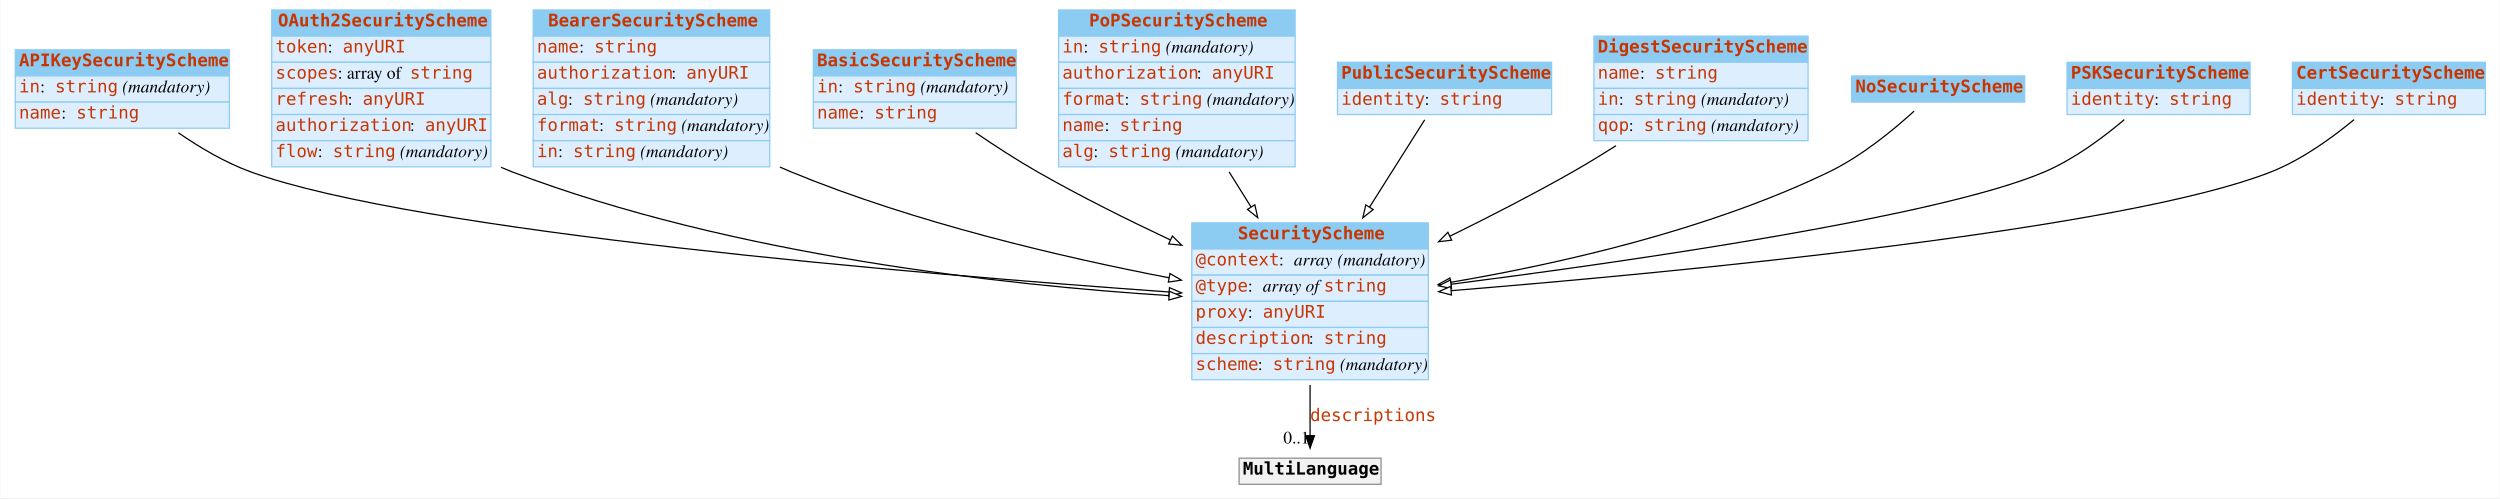
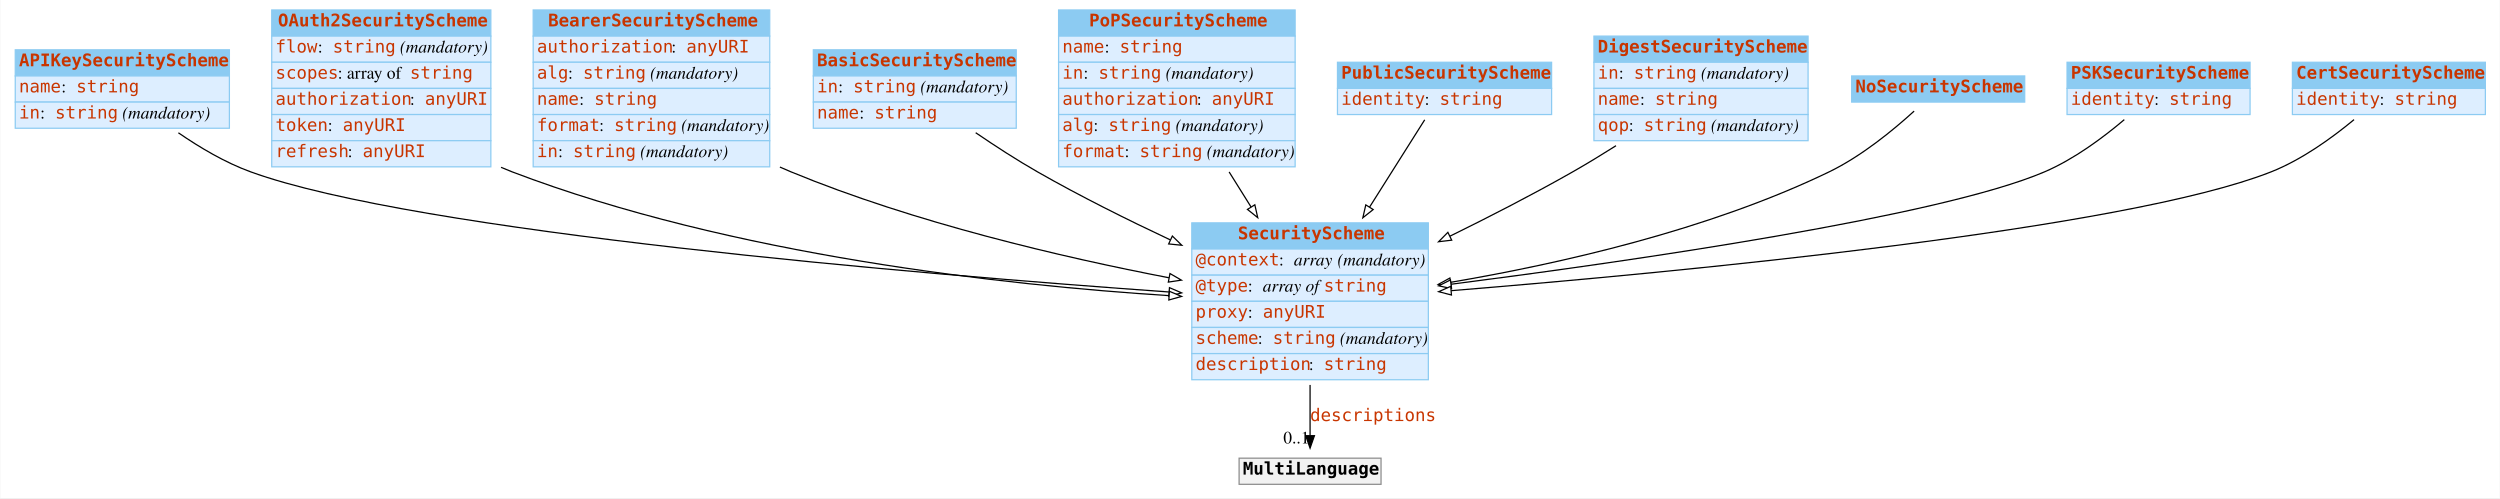
<svg xmlns="http://www.w3.org/2000/svg" width="2008pt" height="400pt" viewBox="0.00 0.00 2007.50 400.00">
  <g id="graph0" class="graph" transform="scale(1 1) rotate(0) translate(4 396)">
    <polygon fill="#ffffff" stroke="transparent" points="-4,4 -4,-396 2003.5,-396 2003.5,4 -4,4" />
    <g id="node1" class="node">
      <polygon fill="#8ccbf2" stroke="transparent" points="8,-335 8,-356 180,-356 180,-335 8,-335" />
      <polygon fill="none" stroke="#8ccbf2" points="8,-335 8,-356 180,-356 180,-335 8,-335" />
      <text text-anchor="start" x="11" y="-342.8" font-family="mono" font-weight="bold" font-size="14.00" fill="#c83500">APIKeySecurityScheme</text>
      <polygon fill="#ddeeff" stroke="transparent" points="8,-314 8,-335 180,-335 180,-314 8,-314" />
      <polygon fill="none" stroke="#8ccbf2" points="8,-314 8,-335 180,-335 180,-314 8,-314" />
-       <text text-anchor="start" x="11" y="-321.8" font-family="mono" font-size="14.00" fill="#c83500">in</text>
-       <text text-anchor="start" x="28" y="-321.8" font-family="Times,serif" font-size="14.00" fill="#000000"> : </text>
-       <text text-anchor="start" x="40" y="-321.8" font-family="mono" font-size="14.00" fill="#c83500">string</text>
-       <text text-anchor="start" x="90" y="-321.8" font-family="Times,serif" font-size="14.00" fill="#000000"> </text>
-       <text text-anchor="start" x="94" y="-321.8" font-family="Times,serif" font-style="italic" font-size="14.00" fill="#000000">(mandatory)</text>
+       <text text-anchor="start" x="11" y="-321.8" font-family="mono" font-size="14.00" fill="#c83500">name</text>
+       <text text-anchor="start" x="45" y="-321.8" font-family="Times,serif" font-size="14.00" fill="#000000"> : </text>
+       <text text-anchor="start" x="57" y="-321.8" font-family="mono" font-size="14.00" fill="#c83500">string</text>
      <polygon fill="#ddeeff" stroke="transparent" points="8,-293 8,-314 180,-314 180,-293 8,-293" />
      <polygon fill="none" stroke="#8ccbf2" points="8,-293 8,-314 180,-314 180,-293 8,-293" />
-       <text text-anchor="start" x="11" y="-300.8" font-family="mono" font-size="14.00" fill="#c83500">name</text>
-       <text text-anchor="start" x="45" y="-300.8" font-family="Times,serif" font-size="14.00" fill="#000000"> : </text>
-       <text text-anchor="start" x="57" y="-300.8" font-family="mono" font-size="14.00" fill="#c83500">string</text>
+       <text text-anchor="start" x="11" y="-300.8" font-family="mono" font-size="14.00" fill="#c83500">in</text>
+       <text text-anchor="start" x="28" y="-300.8" font-family="Times,serif" font-size="14.00" fill="#000000"> : </text>
+       <text text-anchor="start" x="40" y="-300.8" font-family="mono" font-size="14.00" fill="#c83500">string</text>
+       <text text-anchor="start" x="90" y="-300.8" font-family="Times,serif" font-size="14.00" fill="#000000"> </text>
+       <text text-anchor="start" x="94" y="-300.8" font-family="Times,serif" font-style="italic" font-size="14.00" fill="#000000">(mandatory)</text>
    </g>
    <g id="node3" class="node">
      <polygon fill="#8ccbf2" stroke="transparent" points="953,-196 953,-217 1143,-217 1143,-196 953,-196" />
      <polygon fill="none" stroke="#8ccbf2" points="953,-196 953,-217 1143,-217 1143,-196 953,-196" />
      <text text-anchor="start" x="990" y="-203.8" font-family="mono" font-weight="bold" font-size="14.00" fill="#c83500">SecurityScheme</text>
      <polygon fill="#ddeeff" stroke="transparent" points="953,-175 953,-196 1143,-196 1143,-175 953,-175" />
      <polygon fill="none" stroke="#8ccbf2" points="953,-175 953,-196 1143,-196 1143,-175 953,-175" />
      <text text-anchor="start" x="956" y="-182.8" font-family="mono" font-size="14.00" fill="#c83500">@context</text>
      <text text-anchor="start" x="1023" y="-182.8" font-family="Times,serif" font-size="14.00" fill="#000000"> : </text>
      <text text-anchor="start" x="1035" y="-182.8" font-family="Times,serif" font-style="italic" font-size="14.00" fill="#000000">array</text>
      <text text-anchor="start" x="1066" y="-182.8" font-family="Times,serif" font-size="14.00" fill="#000000"> </text>
      <text text-anchor="start" x="1070" y="-182.8" font-family="Times,serif" font-style="italic" font-size="14.00" fill="#000000">(mandatory)</text>
      <polygon fill="#ddeeff" stroke="transparent" points="953,-154 953,-175 1143,-175 1143,-154 953,-154" />
      <polygon fill="none" stroke="#8ccbf2" points="953,-154 953,-175 1143,-175 1143,-154 953,-154" />
      <text text-anchor="start" x="956" y="-161.8" font-family="mono" font-size="14.00" fill="#c83500">@type</text>
      <text text-anchor="start" x="998" y="-161.8" font-family="Times,serif" font-size="14.00" fill="#000000"> : </text>
      <text text-anchor="start" x="1010" y="-161.8" font-family="Times,serif" font-style="italic" font-size="14.00" fill="#000000">array of </text>
      <text text-anchor="start" x="1059" y="-161.8" font-family="mono" font-size="14.00" fill="#c83500">string</text>
      <polygon fill="#ddeeff" stroke="transparent" points="953,-133 953,-154 1143,-154 1143,-133 953,-133" />
      <polygon fill="none" stroke="#8ccbf2" points="953,-133 953,-154 1143,-154 1143,-133 953,-133" />
      <text text-anchor="start" x="956" y="-140.8" font-family="mono" font-size="14.00" fill="#c83500">proxy</text>
      <text text-anchor="start" x="998" y="-140.8" font-family="Times,serif" font-size="14.00" fill="#000000"> : </text>
      <text text-anchor="start" x="1010" y="-140.8" font-family="mono" font-size="14.00" fill="#c83500">anyURI</text>
      <polygon fill="#ddeeff" stroke="transparent" points="953,-112 953,-133 1143,-133 1143,-112 953,-112" />
      <polygon fill="none" stroke="#8ccbf2" points="953,-112 953,-133 1143,-133 1143,-112 953,-112" />
-       <text text-anchor="start" x="956" y="-119.8" font-family="mono" font-size="14.00" fill="#c83500">description</text>
-       <text text-anchor="start" x="1047" y="-119.8" font-family="Times,serif" font-size="14.00" fill="#000000"> : </text>
-       <text text-anchor="start" x="1059" y="-119.8" font-family="mono" font-size="14.00" fill="#c83500">string</text>
+       <text text-anchor="start" x="956" y="-119.8" font-family="mono" font-size="14.00" fill="#c83500">scheme</text>
+       <text text-anchor="start" x="1006" y="-119.8" font-family="Times,serif" font-size="14.00" fill="#000000"> : </text>
+       <text text-anchor="start" x="1018" y="-119.8" font-family="mono" font-size="14.00" fill="#c83500">string</text>
+       <text text-anchor="start" x="1068" y="-119.8" font-family="Times,serif" font-size="14.00" fill="#000000"> </text>
+       <text text-anchor="start" x="1072" y="-119.8" font-family="Times,serif" font-style="italic" font-size="14.00" fill="#000000">(mandatory)</text>
      <polygon fill="#ddeeff" stroke="transparent" points="953,-91 953,-112 1143,-112 1143,-91 953,-91" />
      <polygon fill="none" stroke="#8ccbf2" points="953,-91 953,-112 1143,-112 1143,-91 953,-91" />
-       <text text-anchor="start" x="956" y="-98.8" font-family="mono" font-size="14.00" fill="#c83500">scheme</text>
-       <text text-anchor="start" x="1006" y="-98.8" font-family="Times,serif" font-size="14.00" fill="#000000"> : </text>
-       <text text-anchor="start" x="1018" y="-98.8" font-family="mono" font-size="14.00" fill="#c83500">string</text>
-       <text text-anchor="start" x="1068" y="-98.8" font-family="Times,serif" font-size="14.00" fill="#000000"> </text>
-       <text text-anchor="start" x="1072" y="-98.8" font-family="Times,serif" font-style="italic" font-size="14.00" fill="#000000">(mandatory)</text>
-     </g>
-     <g id="edge3" class="edge">
+       <text text-anchor="start" x="956" y="-98.8" font-family="mono" font-size="14.00" fill="#c83500">description</text>
+       <text text-anchor="start" x="1047" y="-98.8" font-family="Times,serif" font-size="14.00" fill="#000000"> : </text>
+       <text text-anchor="start" x="1059" y="-98.8" font-family="mono" font-size="14.00" fill="#c83500">string</text>
+     </g>
+     <g id="edge4" class="edge">
      <path fill="none" stroke="#000000" d="M139.033,-289.339C156.25,-277.473 176.654,-265.408 197,-258 330.003,-209.577 735.099,-175.701 934.577,-161.484" />
      <polygon fill="#ffffff" stroke="#000000" points="935.065,-164.958 944.793,-160.761 934.571,-157.976 935.065,-164.958" />
    </g>
    <g id="node2" class="node">
      <polygon fill="#8ccbf2" stroke="transparent" points="214,-367 214,-388 390,-388 390,-367 214,-367" />
      <polygon fill="none" stroke="#8ccbf2" points="214,-367 214,-388 390,-388 390,-367 214,-367" />
      <text text-anchor="start" x="219" y="-374.8" font-family="mono" font-weight="bold" font-size="14.00" fill="#c83500">OAuth2SecurityScheme</text>
      <polygon fill="#ddeeff" stroke="transparent" points="214,-346 214,-367 390,-367 390,-346 214,-346" />
      <polygon fill="none" stroke="#8ccbf2" points="214,-346 214,-367 390,-367 390,-346 214,-346" />
-       <text text-anchor="start" x="217" y="-353.8" font-family="mono" font-size="14.00" fill="#c83500">token</text>
-       <text text-anchor="start" x="259" y="-353.8" font-family="Times,serif" font-size="14.00" fill="#000000"> : </text>
-       <text text-anchor="start" x="271" y="-353.8" font-family="mono" font-size="14.00" fill="#c83500">anyURI</text>
+       <text text-anchor="start" x="217" y="-353.8" font-family="mono" font-size="14.00" fill="#c83500">flow</text>
+       <text text-anchor="start" x="251" y="-353.8" font-family="Times,serif" font-size="14.00" fill="#000000"> : </text>
+       <text text-anchor="start" x="263" y="-353.8" font-family="mono" font-size="14.00" fill="#c83500">string</text>
+       <text text-anchor="start" x="313" y="-353.8" font-family="Times,serif" font-size="14.00" fill="#000000"> </text>
+       <text text-anchor="start" x="317" y="-353.8" font-family="Times,serif" font-style="italic" font-size="14.00" fill="#000000">(mandatory)</text>
      <polygon fill="#ddeeff" stroke="transparent" points="214,-325 214,-346 390,-346 390,-325 214,-325" />
      <polygon fill="none" stroke="#8ccbf2" points="214,-325 214,-346 390,-346 390,-325 214,-325" />
      <text text-anchor="start" x="217" y="-332.8" font-family="mono" font-size="14.00" fill="#c83500">scopes</text>
      <text text-anchor="start" x="267" y="-332.8" font-family="Times,serif" font-size="14.00" fill="#000000"> : array of </text>
      <text text-anchor="start" x="325" y="-332.8" font-family="mono" font-size="14.00" fill="#c83500">string</text>
      <polygon fill="#ddeeff" stroke="transparent" points="214,-304 214,-325 390,-325 390,-304 214,-304" />
      <polygon fill="none" stroke="#8ccbf2" points="214,-304 214,-325 390,-325 390,-304 214,-304" />
-       <text text-anchor="start" x="217" y="-311.8" font-family="mono" font-size="14.00" fill="#c83500">refresh</text>
-       <text text-anchor="start" x="275" y="-311.8" font-family="Times,serif" font-size="14.00" fill="#000000"> : </text>
-       <text text-anchor="start" x="287" y="-311.8" font-family="mono" font-size="14.00" fill="#c83500">anyURI</text>
+       <text text-anchor="start" x="217" y="-311.8" font-family="mono" font-size="14.00" fill="#c83500">authorization</text>
+       <text text-anchor="start" x="325" y="-311.8" font-family="Times,serif" font-size="14.00" fill="#000000"> : </text>
+       <text text-anchor="start" x="337" y="-311.8" font-family="mono" font-size="14.00" fill="#c83500">anyURI</text>
      <polygon fill="#ddeeff" stroke="transparent" points="214,-283 214,-304 390,-304 390,-283 214,-283" />
      <polygon fill="none" stroke="#8ccbf2" points="214,-283 214,-304 390,-304 390,-283 214,-283" />
-       <text text-anchor="start" x="217" y="-290.8" font-family="mono" font-size="14.00" fill="#c83500">authorization</text>
-       <text text-anchor="start" x="325" y="-290.8" font-family="Times,serif" font-size="14.00" fill="#000000"> : </text>
-       <text text-anchor="start" x="337" y="-290.8" font-family="mono" font-size="14.00" fill="#c83500">anyURI</text>
+       <text text-anchor="start" x="217" y="-290.8" font-family="mono" font-size="14.00" fill="#c83500">token</text>
+       <text text-anchor="start" x="259" y="-290.8" font-family="Times,serif" font-size="14.00" fill="#000000"> : </text>
+       <text text-anchor="start" x="271" y="-290.8" font-family="mono" font-size="14.00" fill="#c83500">anyURI</text>
      <polygon fill="#ddeeff" stroke="transparent" points="214,-262 214,-283 390,-283 390,-262 214,-262" />
      <polygon fill="none" stroke="#8ccbf2" points="214,-262 214,-283 390,-283 390,-262 214,-262" />
-       <text text-anchor="start" x="217" y="-269.8" font-family="mono" font-size="14.00" fill="#c83500">flow</text>
-       <text text-anchor="start" x="251" y="-269.8" font-family="Times,serif" font-size="14.00" fill="#000000"> : </text>
-       <text text-anchor="start" x="263" y="-269.8" font-family="mono" font-size="14.00" fill="#c83500">string</text>
-       <text text-anchor="start" x="313" y="-269.8" font-family="Times,serif" font-size="14.00" fill="#000000"> </text>
-       <text text-anchor="start" x="317" y="-269.8" font-family="Times,serif" font-style="italic" font-size="14.00" fill="#000000">(mandatory)</text>
+       <text text-anchor="start" x="217" y="-269.8" font-family="mono" font-size="14.00" fill="#c83500">refresh</text>
+       <text text-anchor="start" x="275" y="-269.8" font-family="Times,serif" font-size="14.00" fill="#000000"> : </text>
+       <text text-anchor="start" x="287" y="-269.8" font-family="mono" font-size="14.00" fill="#c83500">anyURI</text>
    </g>
    <g id="edge9" class="edge">
      <path fill="none" stroke="#000000" d="M398.206,-261.604C401.136,-260.323 404.07,-259.118 407,-258 583.58,-190.646 803.755,-166.907 934.718,-158.544" />
      <polygon fill="#ffffff" stroke="#000000" points="935.005,-162.033 944.769,-157.922 934.572,-155.047 935.005,-162.033" />
    </g>
    <g id="node12" class="node">
      <polygon fill="#f2f2f2" stroke="transparent" points="991,-7 991,-28 1105,-28 1105,-7 991,-7" />
      <polygon fill="none" stroke="#8c8c8c" points="991,-7 991,-28 1105,-28 1105,-7 991,-7" />
      <text text-anchor="start" x="994" y="-14.8" font-family="mono" font-weight="bold" font-size="14.00" fill="#000000">MultiLanguage</text>
    </g>
    <g id="edge1" class="edge">
      <path fill="none" stroke="#000000" d="M1048,-86.797C1048,-72.451 1048,-58.057 1048,-46.171" />
      <polygon fill="#000000" stroke="#000000" points="1051.5,-46.033 1048,-36.033 1044.5,-46.033 1051.5,-46.033" />
      <text text-anchor="start" x="1048" y="-57.8" font-family="mono" font-size="14.00" fill="#c83500">descriptions</text>
      <text text-anchor="middle" x="1037" y="-39.833" font-family="Times,serif" font-size="14.00" fill="#000000">0..1</text>
    </g>
    <g id="node4" class="node">
      <polygon fill="#8ccbf2" stroke="transparent" points="424,-367 424,-388 614,-388 614,-367 424,-367" />
      <polygon fill="none" stroke="#8ccbf2" points="424,-367 424,-388 614,-388 614,-367 424,-367" />
      <text text-anchor="start" x="436" y="-374.8" font-family="mono" font-weight="bold" font-size="14.00" fill="#c83500">BearerSecurityScheme</text>
      <polygon fill="#ddeeff" stroke="transparent" points="424,-346 424,-367 614,-367 614,-346 424,-346" />
      <polygon fill="none" stroke="#8ccbf2" points="424,-346 424,-367 614,-367 614,-346 424,-346" />
-       <text text-anchor="start" x="427" y="-353.8" font-family="mono" font-size="14.00" fill="#c83500">name</text>
-       <text text-anchor="start" x="461" y="-353.8" font-family="Times,serif" font-size="14.00" fill="#000000"> : </text>
-       <text text-anchor="start" x="473" y="-353.8" font-family="mono" font-size="14.00" fill="#c83500">string</text>
+       <text text-anchor="start" x="427" y="-353.8" font-family="mono" font-size="14.00" fill="#c83500">authorization</text>
+       <text text-anchor="start" x="535" y="-353.8" font-family="Times,serif" font-size="14.00" fill="#000000"> : </text>
+       <text text-anchor="start" x="547" y="-353.8" font-family="mono" font-size="14.00" fill="#c83500">anyURI</text>
      <polygon fill="#ddeeff" stroke="transparent" points="424,-325 424,-346 614,-346 614,-325 424,-325" />
      <polygon fill="none" stroke="#8ccbf2" points="424,-325 424,-346 614,-346 614,-325 424,-325" />
-       <text text-anchor="start" x="427" y="-332.8" font-family="mono" font-size="14.00" fill="#c83500">authorization</text>
-       <text text-anchor="start" x="535" y="-332.8" font-family="Times,serif" font-size="14.00" fill="#000000"> : </text>
-       <text text-anchor="start" x="547" y="-332.8" font-family="mono" font-size="14.00" fill="#c83500">anyURI</text>
+       <text text-anchor="start" x="427" y="-332.8" font-family="mono" font-size="14.00" fill="#c83500">alg</text>
+       <text text-anchor="start" x="452" y="-332.8" font-family="Times,serif" font-size="14.00" fill="#000000"> : </text>
+       <text text-anchor="start" x="464" y="-332.8" font-family="mono" font-size="14.00" fill="#c83500">string</text>
+       <text text-anchor="start" x="514" y="-332.8" font-family="Times,serif" font-size="14.00" fill="#000000"> </text>
+       <text text-anchor="start" x="518" y="-332.8" font-family="Times,serif" font-style="italic" font-size="14.00" fill="#000000">(mandatory)</text>
      <polygon fill="#ddeeff" stroke="transparent" points="424,-304 424,-325 614,-325 614,-304 424,-304" />
      <polygon fill="none" stroke="#8ccbf2" points="424,-304 424,-325 614,-325 614,-304 424,-304" />
-       <text text-anchor="start" x="427" y="-311.8" font-family="mono" font-size="14.00" fill="#c83500">alg</text>
-       <text text-anchor="start" x="452" y="-311.8" font-family="Times,serif" font-size="14.00" fill="#000000"> : </text>
-       <text text-anchor="start" x="464" y="-311.8" font-family="mono" font-size="14.00" fill="#c83500">string</text>
-       <text text-anchor="start" x="514" y="-311.8" font-family="Times,serif" font-size="14.00" fill="#000000"> </text>
-       <text text-anchor="start" x="518" y="-311.8" font-family="Times,serif" font-style="italic" font-size="14.00" fill="#000000">(mandatory)</text>
+       <text text-anchor="start" x="427" y="-311.8" font-family="mono" font-size="14.00" fill="#c83500">name</text>
+       <text text-anchor="start" x="461" y="-311.8" font-family="Times,serif" font-size="14.00" fill="#000000"> : </text>
+       <text text-anchor="start" x="473" y="-311.8" font-family="mono" font-size="14.00" fill="#c83500">string</text>
      <polygon fill="#ddeeff" stroke="transparent" points="424,-283 424,-304 614,-304 614,-283 424,-283" />
      <polygon fill="none" stroke="#8ccbf2" points="424,-283 424,-304 614,-304 614,-283 424,-283" />
      <text text-anchor="start" x="427" y="-290.8" font-family="mono" font-size="14.00" fill="#c83500">format</text>
      <text text-anchor="start" x="477" y="-290.8" font-family="Times,serif" font-size="14.00" fill="#000000"> : </text>
      <text text-anchor="start" x="489" y="-290.8" font-family="mono" font-size="14.00" fill="#c83500">string</text>
      <text text-anchor="start" x="539" y="-290.8" font-family="Times,serif" font-size="14.00" fill="#000000"> </text>
      <text text-anchor="start" x="543" y="-290.8" font-family="Times,serif" font-style="italic" font-size="14.00" fill="#000000">(mandatory)</text>
      <polygon fill="#ddeeff" stroke="transparent" points="424,-262 424,-283 614,-283 614,-262 424,-262" />
      <polygon fill="none" stroke="#8ccbf2" points="424,-262 424,-283 614,-283 614,-262 424,-262" />
      <text text-anchor="start" x="427" y="-269.8" font-family="mono" font-size="14.00" fill="#c83500">in</text>
      <text text-anchor="start" x="444" y="-269.8" font-family="Times,serif" font-size="14.00" fill="#000000"> : </text>
      <text text-anchor="start" x="456" y="-269.8" font-family="mono" font-size="14.00" fill="#c83500">string</text>
      <text text-anchor="start" x="506" y="-269.8" font-family="Times,serif" font-size="14.00" fill="#000000"> </text>
      <text text-anchor="start" x="510" y="-269.8" font-family="Times,serif" font-style="italic" font-size="14.00" fill="#000000">(mandatory)</text>
    </g>
-     <g id="edge4" class="edge">
+     <g id="edge10" class="edge">
      <path fill="none" stroke="#000000" d="M622.172,-261.826C625.122,-260.49 628.068,-259.211 631,-258 730.004,-217.1 849.111,-189.366 934.637,-172.893" />
      <polygon fill="#ffffff" stroke="#000000" points="935.466,-176.299 944.634,-170.99 934.156,-169.422 935.466,-176.299" />
    </g>
    <g id="node5" class="node">
      <polygon fill="#8ccbf2" stroke="transparent" points="649,-335 649,-356 812,-356 812,-335 649,-335" />
      <polygon fill="none" stroke="#8ccbf2" points="649,-335 649,-356 812,-356 812,-335 649,-335" />
      <text text-anchor="start" x="652" y="-342.8" font-family="mono" font-weight="bold" font-size="14.00" fill="#c83500">BasicSecurityScheme</text>
      <polygon fill="#ddeeff" stroke="transparent" points="649,-314 649,-335 812,-335 812,-314 649,-314" />
      <polygon fill="none" stroke="#8ccbf2" points="649,-314 649,-335 812,-335 812,-314 649,-314" />
      <text text-anchor="start" x="652" y="-321.8" font-family="mono" font-size="14.00" fill="#c83500">in</text>
      <text text-anchor="start" x="669" y="-321.8" font-family="Times,serif" font-size="14.00" fill="#000000"> : </text>
      <text text-anchor="start" x="681" y="-321.8" font-family="mono" font-size="14.00" fill="#c83500">string</text>
      <text text-anchor="start" x="731" y="-321.8" font-family="Times,serif" font-size="14.00" fill="#000000"> </text>
      <text text-anchor="start" x="735" y="-321.8" font-family="Times,serif" font-style="italic" font-size="14.00" fill="#000000">(mandatory)</text>
      <polygon fill="#ddeeff" stroke="transparent" points="649,-293 649,-314 812,-314 812,-293 649,-293" />
      <polygon fill="none" stroke="#8ccbf2" points="649,-293 649,-314 812,-314 812,-293 649,-293" />
      <text text-anchor="start" x="652" y="-300.8" font-family="mono" font-size="14.00" fill="#c83500">name</text>
      <text text-anchor="start" x="686" y="-300.8" font-family="Times,serif" font-size="14.00" fill="#000000"> : </text>
      <text text-anchor="start" x="698" y="-300.8" font-family="mono" font-size="14.00" fill="#c83500">string</text>
    </g>
-     <g id="edge10" class="edge">
+     <g id="edge11" class="edge">
      <path fill="none" stroke="#000000" d="M779.422,-289.403C794.974,-278.791 812.423,-267.473 829,-258 862.882,-238.638 900.947,-219.66 935.721,-203.326" />
      <polygon fill="#ffffff" stroke="#000000" points="937.38,-206.415 944.96,-199.013 934.418,-200.072 937.38,-206.415" />
    </g>
    <g id="node6" class="node">
      <polygon fill="#8ccbf2" stroke="transparent" points="846,-367 846,-388 1036,-388 1036,-367 846,-367" />
      <polygon fill="none" stroke="#8ccbf2" points="846,-367 846,-388 1036,-388 1036,-367 846,-367" />
      <text text-anchor="start" x="870.5" y="-374.8" font-family="mono" font-weight="bold" font-size="14.00" fill="#c83500">PoPSecurityScheme</text>
      <polygon fill="#ddeeff" stroke="transparent" points="846,-346 846,-367 1036,-367 1036,-346 846,-346" />
      <polygon fill="none" stroke="#8ccbf2" points="846,-346 846,-367 1036,-367 1036,-346 846,-346" />
-       <text text-anchor="start" x="849" y="-353.8" font-family="mono" font-size="14.00" fill="#c83500">in</text>
-       <text text-anchor="start" x="866" y="-353.8" font-family="Times,serif" font-size="14.00" fill="#000000"> : </text>
-       <text text-anchor="start" x="878" y="-353.8" font-family="mono" font-size="14.00" fill="#c83500">string</text>
-       <text text-anchor="start" x="928" y="-353.8" font-family="Times,serif" font-size="14.00" fill="#000000"> </text>
-       <text text-anchor="start" x="932" y="-353.8" font-family="Times,serif" font-style="italic" font-size="14.00" fill="#000000">(mandatory)</text>
+       <text text-anchor="start" x="849" y="-353.8" font-family="mono" font-size="14.00" fill="#c83500">name</text>
+       <text text-anchor="start" x="883" y="-353.8" font-family="Times,serif" font-size="14.00" fill="#000000"> : </text>
+       <text text-anchor="start" x="895" y="-353.8" font-family="mono" font-size="14.00" fill="#c83500">string</text>
      <polygon fill="#ddeeff" stroke="transparent" points="846,-325 846,-346 1036,-346 1036,-325 846,-325" />
      <polygon fill="none" stroke="#8ccbf2" points="846,-325 846,-346 1036,-346 1036,-325 846,-325" />
-       <text text-anchor="start" x="849" y="-332.8" font-family="mono" font-size="14.00" fill="#c83500">authorization</text>
-       <text text-anchor="start" x="957" y="-332.8" font-family="Times,serif" font-size="14.00" fill="#000000"> : </text>
-       <text text-anchor="start" x="969" y="-332.8" font-family="mono" font-size="14.00" fill="#c83500">anyURI</text>
+       <text text-anchor="start" x="849" y="-332.8" font-family="mono" font-size="14.00" fill="#c83500">in</text>
+       <text text-anchor="start" x="866" y="-332.8" font-family="Times,serif" font-size="14.00" fill="#000000"> : </text>
+       <text text-anchor="start" x="878" y="-332.8" font-family="mono" font-size="14.00" fill="#c83500">string</text>
+       <text text-anchor="start" x="928" y="-332.8" font-family="Times,serif" font-size="14.00" fill="#000000"> </text>
+       <text text-anchor="start" x="932" y="-332.8" font-family="Times,serif" font-style="italic" font-size="14.00" fill="#000000">(mandatory)</text>
      <polygon fill="#ddeeff" stroke="transparent" points="846,-304 846,-325 1036,-325 1036,-304 846,-304" />
      <polygon fill="none" stroke="#8ccbf2" points="846,-304 846,-325 1036,-325 1036,-304 846,-304" />
-       <text text-anchor="start" x="849" y="-311.8" font-family="mono" font-size="14.00" fill="#c83500">format</text>
-       <text text-anchor="start" x="899" y="-311.8" font-family="Times,serif" font-size="14.00" fill="#000000"> : </text>
-       <text text-anchor="start" x="911" y="-311.8" font-family="mono" font-size="14.00" fill="#c83500">string</text>
-       <text text-anchor="start" x="961" y="-311.8" font-family="Times,serif" font-size="14.00" fill="#000000"> </text>
-       <text text-anchor="start" x="965" y="-311.8" font-family="Times,serif" font-style="italic" font-size="14.00" fill="#000000">(mandatory)</text>
+       <text text-anchor="start" x="849" y="-311.8" font-family="mono" font-size="14.00" fill="#c83500">authorization</text>
+       <text text-anchor="start" x="957" y="-311.8" font-family="Times,serif" font-size="14.00" fill="#000000"> : </text>
+       <text text-anchor="start" x="969" y="-311.8" font-family="mono" font-size="14.00" fill="#c83500">anyURI</text>
      <polygon fill="#ddeeff" stroke="transparent" points="846,-283 846,-304 1036,-304 1036,-283 846,-283" />
      <polygon fill="none" stroke="#8ccbf2" points="846,-283 846,-304 1036,-304 1036,-283 846,-283" />
-       <text text-anchor="start" x="849" y="-290.8" font-family="mono" font-size="14.00" fill="#c83500">name</text>
-       <text text-anchor="start" x="883" y="-290.8" font-family="Times,serif" font-size="14.00" fill="#000000"> : </text>
-       <text text-anchor="start" x="895" y="-290.8" font-family="mono" font-size="14.00" fill="#c83500">string</text>
+       <text text-anchor="start" x="849" y="-290.8" font-family="mono" font-size="14.00" fill="#c83500">alg</text>
+       <text text-anchor="start" x="874" y="-290.8" font-family="Times,serif" font-size="14.00" fill="#000000"> : </text>
+       <text text-anchor="start" x="886" y="-290.8" font-family="mono" font-size="14.00" fill="#c83500">string</text>
+       <text text-anchor="start" x="936" y="-290.8" font-family="Times,serif" font-size="14.00" fill="#000000"> </text>
+       <text text-anchor="start" x="940" y="-290.8" font-family="Times,serif" font-style="italic" font-size="14.00" fill="#000000">(mandatory)</text>
      <polygon fill="#ddeeff" stroke="transparent" points="846,-262 846,-283 1036,-283 1036,-262 846,-262" />
      <polygon fill="none" stroke="#8ccbf2" points="846,-262 846,-283 1036,-283 1036,-262 846,-262" />
-       <text text-anchor="start" x="849" y="-269.8" font-family="mono" font-size="14.00" fill="#c83500">alg</text>
-       <text text-anchor="start" x="874" y="-269.8" font-family="Times,serif" font-size="14.00" fill="#000000"> : </text>
-       <text text-anchor="start" x="886" y="-269.8" font-family="mono" font-size="14.00" fill="#c83500">string</text>
-       <text text-anchor="start" x="936" y="-269.8" font-family="Times,serif" font-size="14.00" fill="#000000"> </text>
-       <text text-anchor="start" x="940" y="-269.8" font-family="Times,serif" font-style="italic" font-size="14.00" fill="#000000">(mandatory)</text>
-     </g>
-     <g id="edge8" class="edge">
+       <text text-anchor="start" x="849" y="-269.8" font-family="mono" font-size="14.00" fill="#c83500">format</text>
+       <text text-anchor="start" x="899" y="-269.8" font-family="Times,serif" font-size="14.00" fill="#000000"> : </text>
+       <text text-anchor="start" x="911" y="-269.8" font-family="mono" font-size="14.00" fill="#c83500">string</text>
+       <text text-anchor="start" x="961" y="-269.8" font-family="Times,serif" font-size="14.00" fill="#000000"> </text>
+       <text text-anchor="start" x="965" y="-269.8" font-family="Times,serif" font-style="italic" font-size="14.00" fill="#000000">(mandatory)</text>
+     </g>
+     <g id="edge7" class="edge">
      <path fill="none" stroke="#000000" d="M982.982,-257.907C988.765,-248.666 994.736,-239.123 1000.607,-229.74" />
      <polygon fill="#ffffff" stroke="#000000" points="1003.626,-231.514 1005.963,-221.18 997.692,-227.801 1003.626,-231.514" />
    </g>
    <g id="node7" class="node">
      <polygon fill="#8ccbf2" stroke="transparent" points="1070,-325 1070,-346 1242,-346 1242,-325 1070,-325" />
      <polygon fill="none" stroke="#8ccbf2" points="1070,-325 1070,-346 1242,-346 1242,-325 1070,-325" />
      <text text-anchor="start" x="1073" y="-332.8" font-family="mono" font-weight="bold" font-size="14.00" fill="#c83500">PublicSecurityScheme</text>
      <polygon fill="#ddeeff" stroke="transparent" points="1070,-304 1070,-325 1242,-325 1242,-304 1070,-304" />
      <polygon fill="none" stroke="#8ccbf2" points="1070,-304 1070,-325 1242,-325 1242,-304 1070,-304" />
      <text text-anchor="start" x="1073" y="-311.8" font-family="mono" font-size="14.00" fill="#c83500">identity</text>
      <text text-anchor="start" x="1140" y="-311.8" font-family="Times,serif" font-size="14.00" fill="#000000"> : </text>
      <text text-anchor="start" x="1152" y="-311.8" font-family="mono" font-size="14.00" fill="#c83500">string</text>
    </g>
-     <g id="edge11" class="edge">
+     <g id="edge2" class="edge">
      <path fill="none" stroke="#000000" d="M1140.064,-299.768C1128.308,-281.155 1111.656,-254.788 1095.739,-229.586" />
      <polygon fill="#ffffff" stroke="#000000" points="1098.676,-227.683 1090.377,-221.097 1092.758,-231.421 1098.676,-227.683" />
    </g>
    <g id="node8" class="node">
      <polygon fill="#8ccbf2" stroke="transparent" points="1276,-346 1276,-367 1448,-367 1448,-346 1276,-346" />
      <polygon fill="none" stroke="#8ccbf2" points="1276,-346 1276,-367 1448,-367 1448,-346 1276,-346" />
      <text text-anchor="start" x="1279" y="-353.8" font-family="mono" font-weight="bold" font-size="14.00" fill="#c83500">DigestSecurityScheme</text>
      <polygon fill="#ddeeff" stroke="transparent" points="1276,-325 1276,-346 1448,-346 1448,-325 1276,-325" />
      <polygon fill="none" stroke="#8ccbf2" points="1276,-325 1276,-346 1448,-346 1448,-325 1276,-325" />
-       <text text-anchor="start" x="1279" y="-332.8" font-family="mono" font-size="14.00" fill="#c83500">name</text>
-       <text text-anchor="start" x="1313" y="-332.8" font-family="Times,serif" font-size="14.00" fill="#000000"> : </text>
-       <text text-anchor="start" x="1325" y="-332.8" font-family="mono" font-size="14.00" fill="#c83500">string</text>
+       <text text-anchor="start" x="1279" y="-332.8" font-family="mono" font-size="14.00" fill="#c83500">in</text>
+       <text text-anchor="start" x="1296" y="-332.8" font-family="Times,serif" font-size="14.00" fill="#000000"> : </text>
+       <text text-anchor="start" x="1308" y="-332.8" font-family="mono" font-size="14.00" fill="#c83500">string</text>
+       <text text-anchor="start" x="1358" y="-332.8" font-family="Times,serif" font-size="14.00" fill="#000000"> </text>
+       <text text-anchor="start" x="1362" y="-332.8" font-family="Times,serif" font-style="italic" font-size="14.00" fill="#000000">(mandatory)</text>
      <polygon fill="#ddeeff" stroke="transparent" points="1276,-304 1276,-325 1448,-325 1448,-304 1276,-304" />
      <polygon fill="none" stroke="#8ccbf2" points="1276,-304 1276,-325 1448,-325 1448,-304 1276,-304" />
-       <text text-anchor="start" x="1279" y="-311.8" font-family="mono" font-size="14.00" fill="#c83500">in</text>
-       <text text-anchor="start" x="1296" y="-311.8" font-family="Times,serif" font-size="14.00" fill="#000000"> : </text>
-       <text text-anchor="start" x="1308" y="-311.8" font-family="mono" font-size="14.00" fill="#c83500">string</text>
-       <text text-anchor="start" x="1358" y="-311.8" font-family="Times,serif" font-size="14.00" fill="#000000"> </text>
-       <text text-anchor="start" x="1362" y="-311.8" font-family="Times,serif" font-style="italic" font-size="14.00" fill="#000000">(mandatory)</text>
+       <text text-anchor="start" x="1279" y="-311.8" font-family="mono" font-size="14.00" fill="#c83500">name</text>
+       <text text-anchor="start" x="1313" y="-311.8" font-family="Times,serif" font-size="14.00" fill="#000000"> : </text>
+       <text text-anchor="start" x="1325" y="-311.8" font-family="mono" font-size="14.00" fill="#c83500">string</text>
      <polygon fill="#ddeeff" stroke="transparent" points="1276,-283 1276,-304 1448,-304 1448,-283 1276,-283" />
      <polygon fill="none" stroke="#8ccbf2" points="1276,-283 1276,-304 1448,-304 1448,-283 1276,-283" />
      <text text-anchor="start" x="1279" y="-290.8" font-family="mono" font-size="14.00" fill="#c83500">qop</text>
      <text text-anchor="start" x="1304" y="-290.8" font-family="Times,serif" font-size="14.00" fill="#000000"> : </text>
      <text text-anchor="start" x="1316" y="-290.8" font-family="mono" font-size="14.00" fill="#c83500">string</text>
      <text text-anchor="start" x="1366" y="-290.8" font-family="Times,serif" font-size="14.00" fill="#000000"> </text>
      <text text-anchor="start" x="1370" y="-290.8" font-family="Times,serif" font-style="italic" font-size="14.00" fill="#000000">(mandatory)</text>
    </g>
-     <g id="edge2" class="edge">
+     <g id="edge8" class="edge">
      <path fill="none" stroke="#000000" d="M1293.723,-278.978C1282.271,-271.726 1270.403,-264.488 1259,-258 1227.528,-240.092 1192.546,-222.113 1160.26,-206.261" />
      <polygon fill="#ffffff" stroke="#000000" points="1161.752,-203.094 1151.231,-201.848 1158.679,-209.384 1161.752,-203.094" />
    </g>
    <g id="node9" class="node">
      <polygon fill="#8ccbf2" stroke="transparent" points="1483,-314 1483,-335 1622,-335 1622,-314 1483,-314" />
      <polygon fill="none" stroke="#8ccbf2" points="1483,-314 1483,-335 1622,-335 1622,-314 1483,-314" />
      <text text-anchor="start" x="1486" y="-321.8" font-family="mono" font-weight="bold" font-size="14.00" fill="#c83500">NoSecurityScheme</text>
    </g>
-     <g id="edge6" class="edge">
+     <g id="edge5" class="edge">
      <path fill="none" stroke="#000000" d="M1533.178,-306.756C1516.528,-291.589 1490.917,-270.53 1465,-258 1367.914,-211.062 1247.54,-183.975 1161.117,-169.285" />
      <polygon fill="#ffffff" stroke="#000000" points="1161.455,-165.793 1151.015,-167.598 1160.302,-172.698 1161.455,-165.793" />
    </g>
    <g id="node10" class="node">
      <polygon fill="#8ccbf2" stroke="transparent" points="1656,-325 1656,-346 1803,-346 1803,-325 1656,-325" />
      <polygon fill="none" stroke="#8ccbf2" points="1656,-325 1656,-346 1803,-346 1803,-325 1656,-325" />
      <text text-anchor="start" x="1659" y="-332.8" font-family="mono" font-weight="bold" font-size="14.00" fill="#c83500">PSKSecurityScheme</text>
      <polygon fill="#ddeeff" stroke="transparent" points="1656,-304 1656,-325 1803,-325 1803,-304 1656,-304" />
      <polygon fill="none" stroke="#8ccbf2" points="1656,-304 1656,-325 1803,-325 1803,-304 1656,-304" />
      <text text-anchor="start" x="1659" y="-311.8" font-family="mono" font-size="14.00" fill="#c83500">identity</text>
      <text text-anchor="start" x="1726" y="-311.8" font-family="Times,serif" font-size="14.00" fill="#000000"> : </text>
      <text text-anchor="start" x="1738" y="-311.8" font-family="mono" font-size="14.00" fill="#c83500">string</text>
    </g>
-     <g id="edge5" class="edge">
+     <g id="edge3" class="edge">
      <path fill="none" stroke="#000000" d="M1701.998,-299.913C1684.901,-285.423 1661.626,-268.116 1638,-258 1554.056,-222.056 1307.696,-186.493 1161.214,-167.697" />
      <polygon fill="#ffffff" stroke="#000000" points="1161.641,-164.224 1151.278,-166.429 1160.754,-171.167 1161.641,-164.224" />
    </g>
    <g id="node11" class="node">
      <polygon fill="#8ccbf2" stroke="transparent" points="1837,-325 1837,-346 1992,-346 1992,-325 1837,-325" />
      <polygon fill="none" stroke="#8ccbf2" points="1837,-325 1837,-346 1992,-346 1992,-325 1837,-325" />
      <text text-anchor="start" x="1840" y="-332.8" font-family="mono" font-weight="bold" font-size="14.00" fill="#c83500">CertSecurityScheme</text>
      <polygon fill="#ddeeff" stroke="transparent" points="1837,-304 1837,-325 1992,-325 1992,-304 1837,-304" />
      <polygon fill="none" stroke="#8ccbf2" points="1837,-304 1837,-325 1992,-325 1992,-304 1837,-304" />
      <text text-anchor="start" x="1840" y="-311.8" font-family="mono" font-size="14.00" fill="#c83500">identity</text>
      <text text-anchor="start" x="1907" y="-311.8" font-family="Times,serif" font-size="14.00" fill="#000000"> : </text>
      <text text-anchor="start" x="1919" y="-311.8" font-family="mono" font-size="14.00" fill="#c83500">string</text>
    </g>
-     <g id="edge7" class="edge">
+     <g id="edge6" class="edge">
      <path fill="none" stroke="#000000" d="M1886.517,-299.917C1868.823,-285.237 1844.6,-267.728 1820,-258 1702.607,-211.577 1345.87,-177.554 1161.309,-162.534" />
      <polygon fill="#ffffff" stroke="#000000" points="1161.549,-159.042 1151.299,-161.724 1160.984,-166.019 1161.549,-159.042" />
    </g>
  </g>
</svg>
